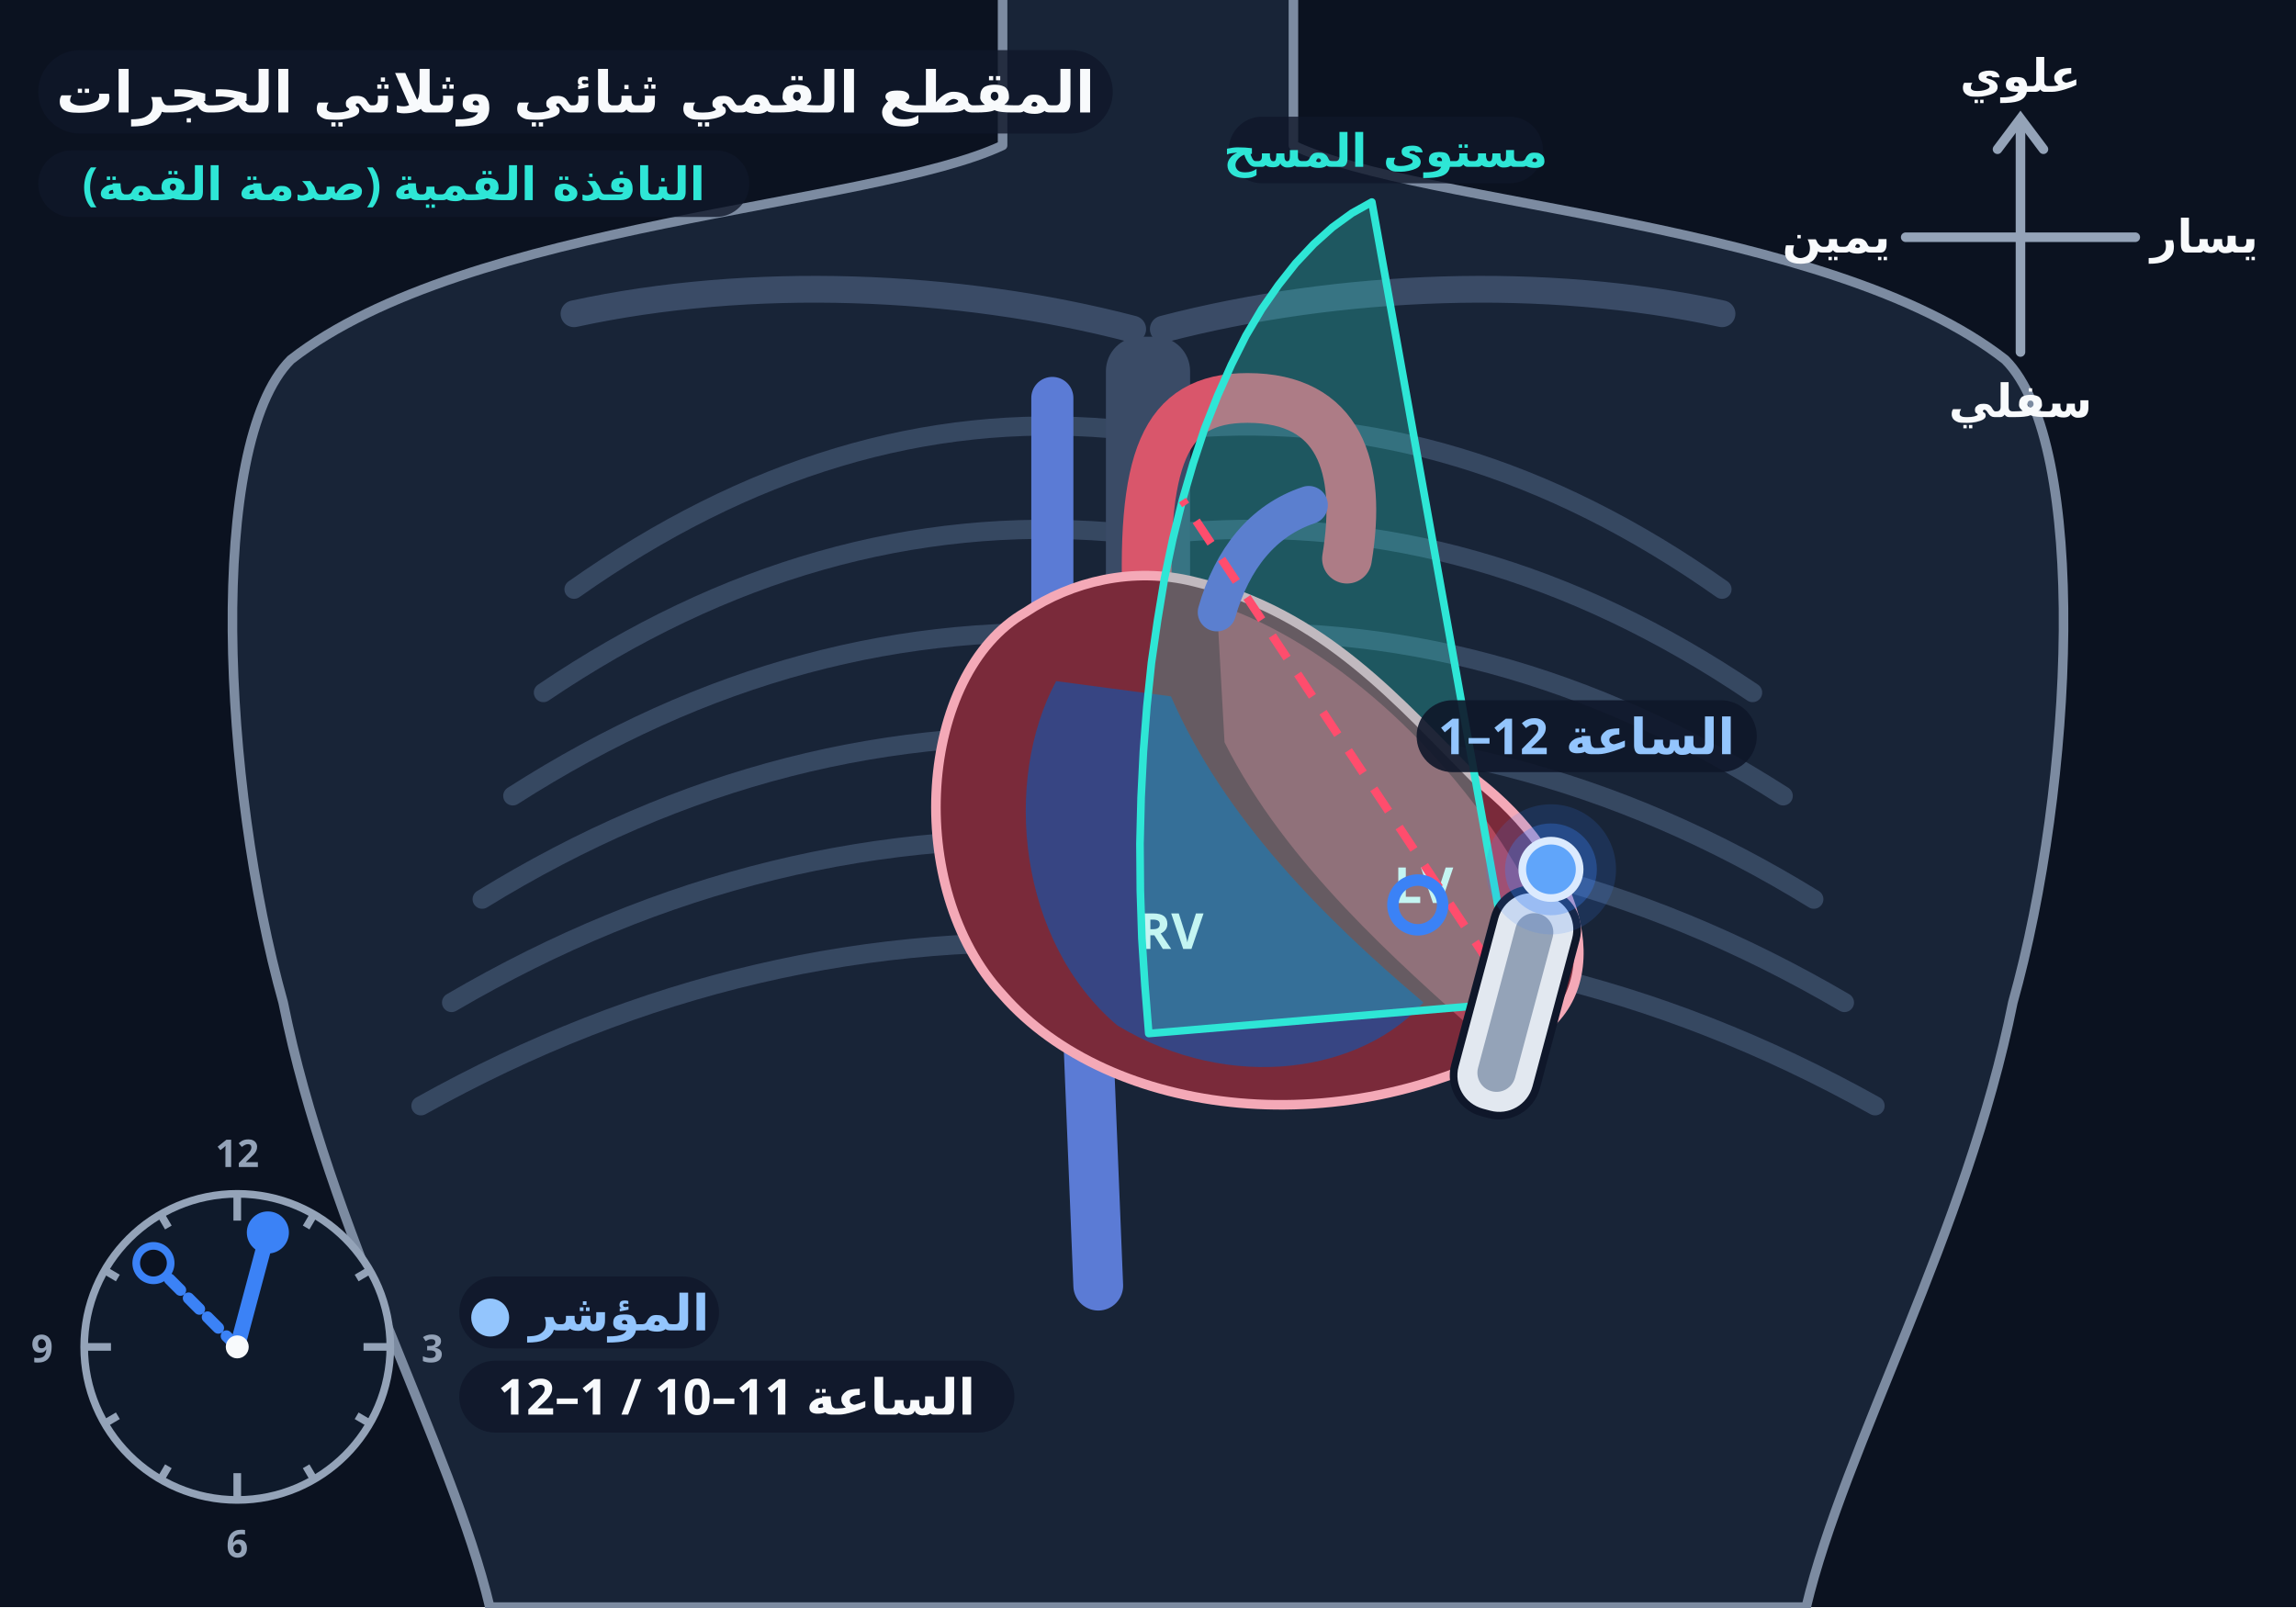
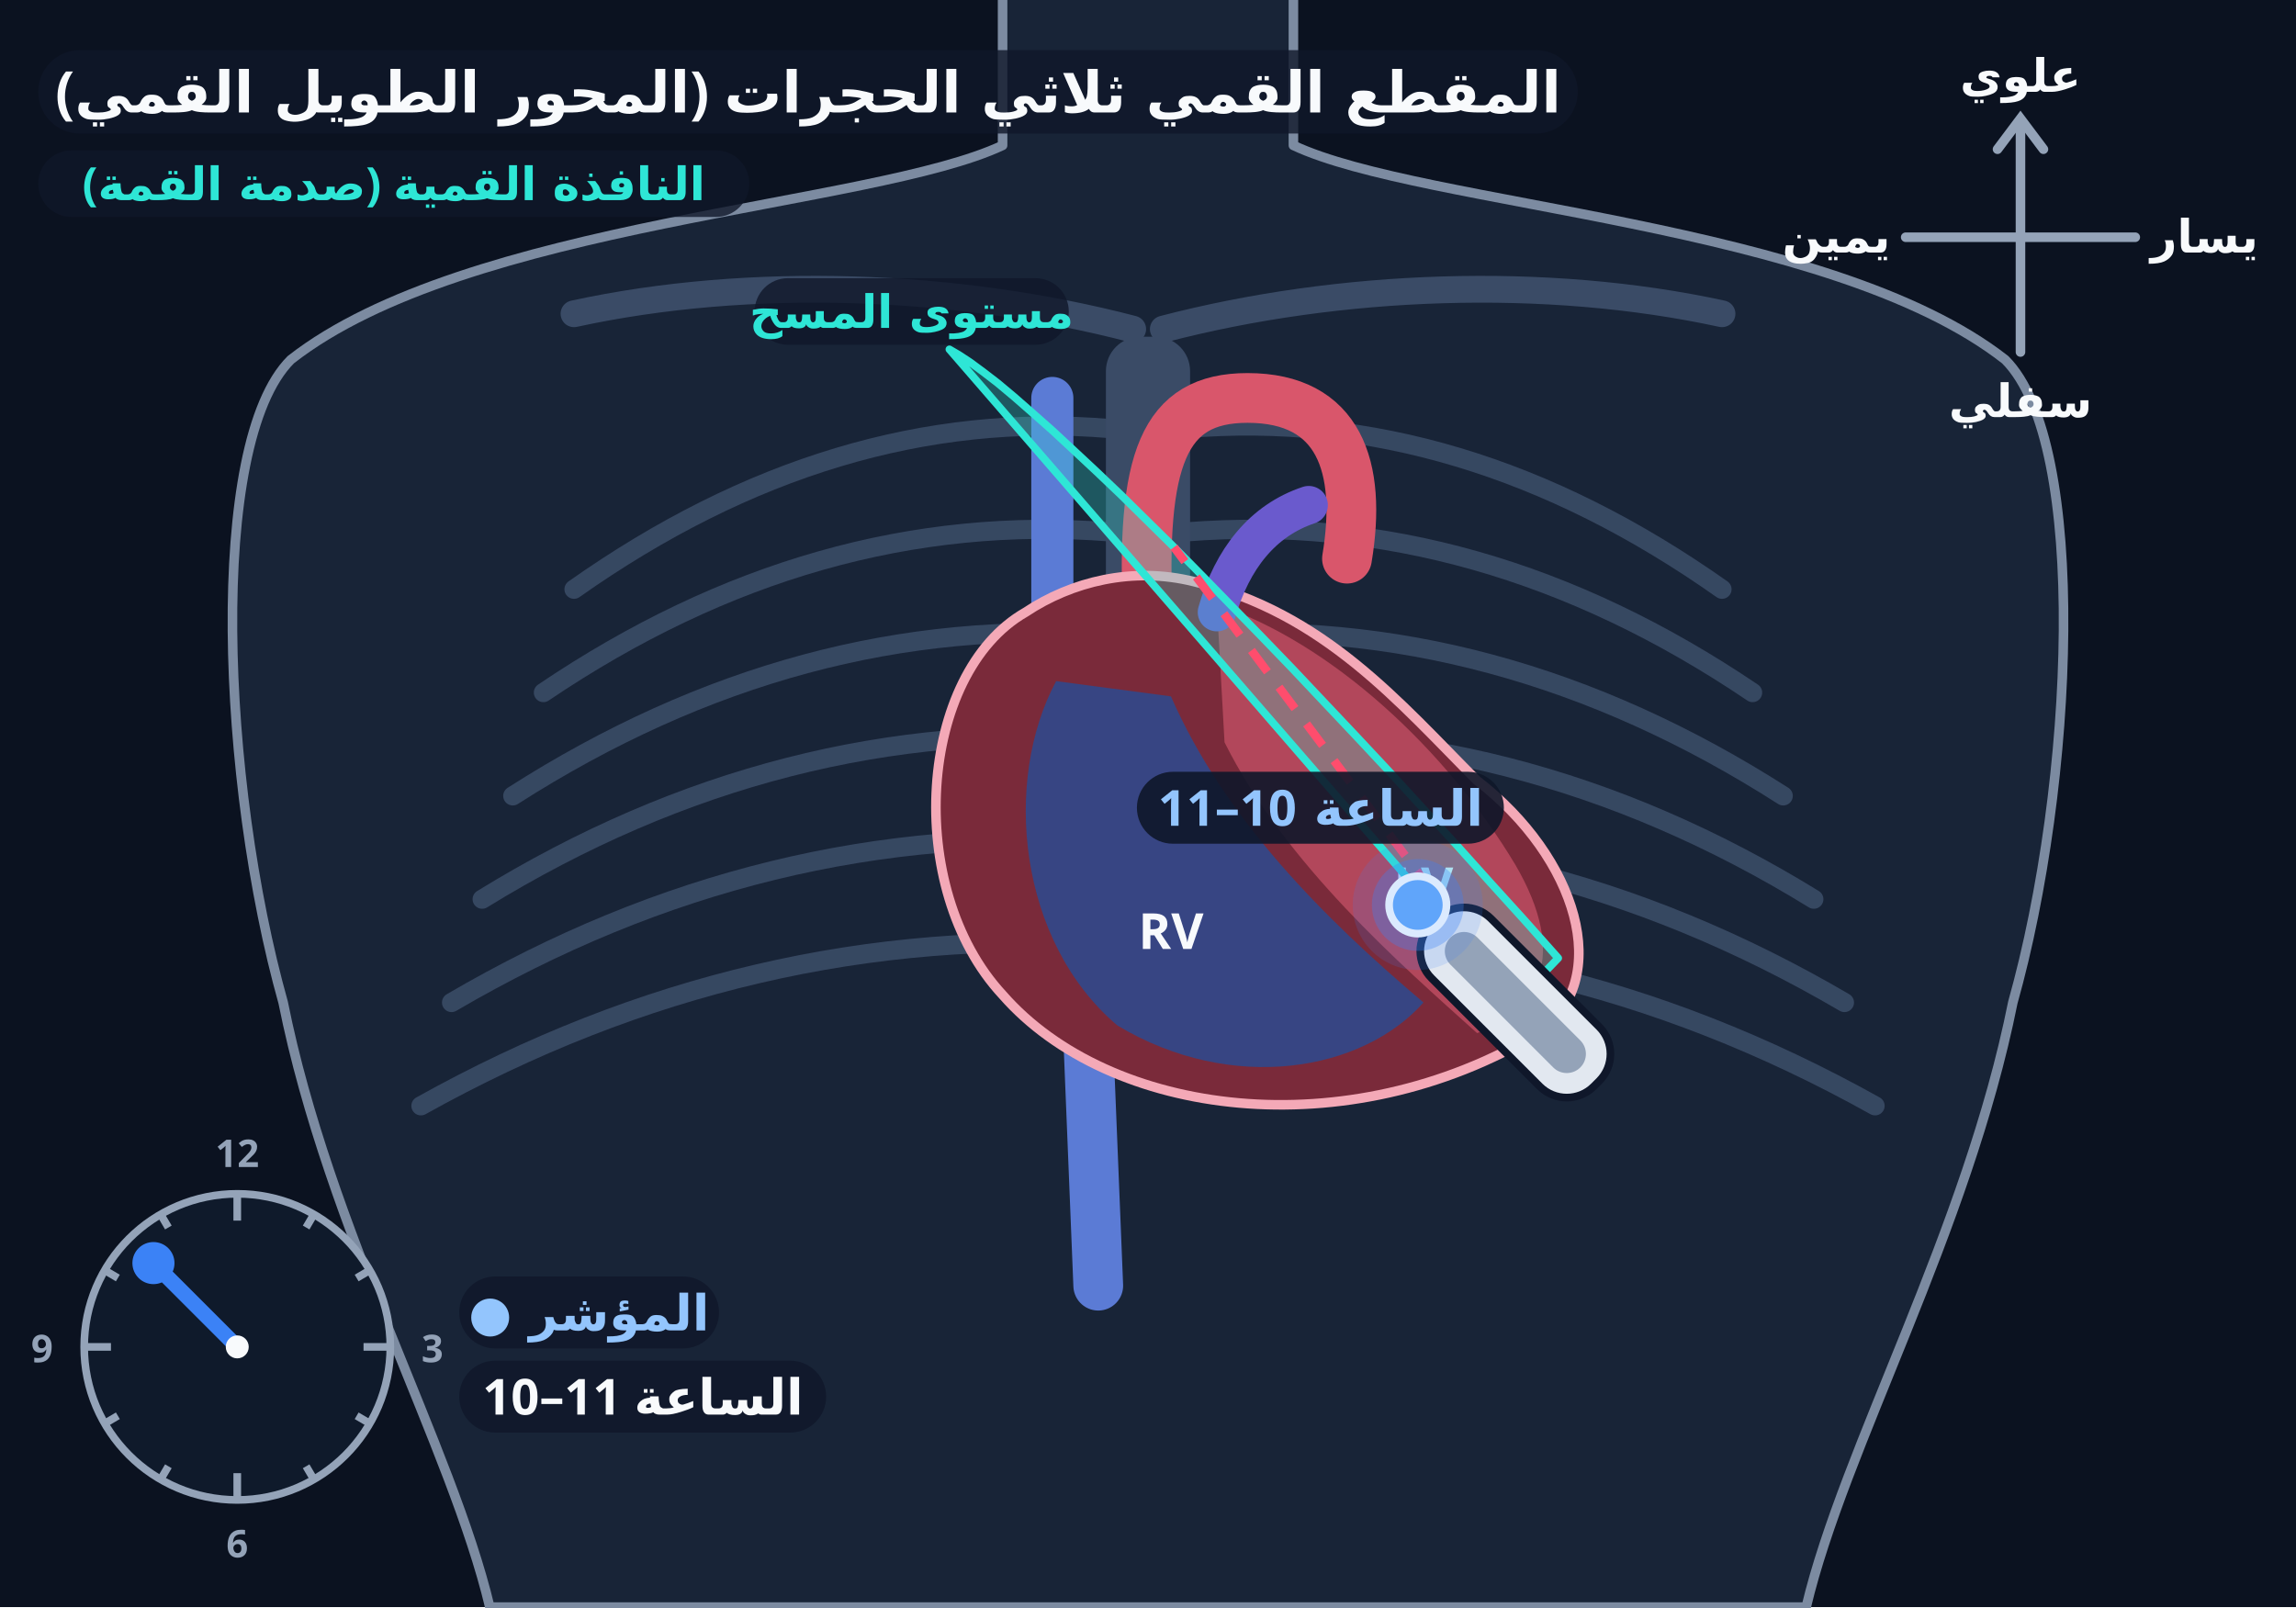
<svg xmlns="http://www.w3.org/2000/svg" width="600" height="420" viewBox="0 0 600 420">
  <rect width="600" height="420" fill="#0B1220" />
  <path d="M 262 0 L 262 38 C 228 54 122 58 76 94 C 54 116 58 205 74 262 C 86 322 118 378 128 420            L 472 420 C 482 378 514 322 526 262 C 542 205 546 116 524 94 C 478 58 372 54 338 38 L 338 0" fill="#182437" stroke="#7C8BA1" stroke-width="2.5" stroke-linejoin="round" />
  <g fill="none" stroke="#3A4B66" stroke-width="5" stroke-linecap="round" opacity="0.9">
    <path d="M 290 112 Q 218 106 150 154" />
    <path d="M 310 112 Q 382 106 450 154" />
    <path d="M 290 139 Q 213 133 142 181" />
    <path d="M 310 139 Q 387 133 458 181" />
    <path d="M 290 166 Q 209 160 134 208" />
    <path d="M 310 166 Q 391 160 466 208" />
    <path d="M 290 193 Q 204 187 126 235" />
    <path d="M 310 193 Q 396 187 474 235" />
    <path d="M 290 220 Q 200 214 118 262" />
    <path d="M 310 220 Q 400 214 482 262" />
    <path d="M 290 247 Q 196 241 110 289" />
    <path d="M 310 247 Q 404 241 490 289" />
  </g>
  <path d="M 296 86 C 250 74 196 72 150 82 M 304 86 C 350 74 404 72 450 82" fill="none" stroke="#3A4B66" stroke-width="7" stroke-linecap="round" />
  <rect x="289" y="88" width="22" height="156" rx="9" fill="#3A4B66" />
  <path d="M 291 242 L 309 242 L 300 262 Z" fill="#3A4B66" />
  <path d="M 275 158 L 275 104" stroke="#5B7BD5" stroke-width="11" stroke-linecap="round" fill="none" />
  <path d="M 284 262 L 287 336" stroke="#5B7BD5" stroke-width="13" stroke-linecap="round" fill="none" />
  <path d="M 300 162 C 298 120 304 104 326 104 C 350 104 356 122 352 146" stroke="#D9566B" stroke-width="13" stroke-linecap="round" fill="none" />
  <path d="M 268 160 C 240 176 236 232 262 260 C 290 292 352 300 402 270 C 422 256 412 224 386 204            C 366 184 346 160 312 152 C 296 148 280 152 268 160 Z" fill="#7A2A3A" stroke="#F4A9B7" stroke-width="2.5" />
  <path d="M 276 178 C 262 204 266 246 292 268 C 322 286 356 280 372 262 C 346 240 320 214 306 182 Z" fill="#2B4A8F" opacity="0.85" />
  <path d="M 318 158 C 348 168 378 196 396 226 C 410 250 402 264 386 270 C 366 252 336 226 320 194 Z" fill="#B84A5E" opacity="0.9" />
  <path d="M 318 160 C 322 146 330 136 342 132" stroke="#6A5ACD" stroke-width="10" stroke-linecap="round" fill="none" />
  <g font-family="sans-serif" font-weight="700" font-size="13" fill="#F8FAFC" text-anchor="middle">
    <text x="306" y="248">RV</text>
    <text x="372" y="236">LV</text>
  </g>
-   <path d="M 396.0 262.0 L 300.2 270.1 L 299.2 257.6 L 298.4 245.2 L 298.0 232.8 L 297.9 220.5 L 298.2 208.4 L 298.8 196.4 L 299.7 184.7 L 300.9 173.2 L 302.5 162.1 L 304.3 151.2 L 306.5 140.8 L 309.0 130.7 L 311.8 121.1 L 314.8 112.0 L 318.2 103.4 L 321.8 95.3 L 325.6 87.7 L 329.7 80.8 L 334.1 74.5 L 338.6 68.8 L 343.3 63.8 L 348.2 59.4 L 353.3 55.7 L 358.5 52.8 Z" fill="#2EE6D6" fill-opacity="0.26" stroke="#2EE6D6" stroke-width="2" stroke-linejoin="round" />
-   <path d="M 396.0 262.0 L 309.0 130.7" stroke="#FF4D6D" stroke-width="2.2" stroke-dasharray="7 5" fill="none" />
-   <rect x="321.1" y="30.5" width="82.1" height="17.4" rx="8.7" fill="#0F172A" fill-opacity="0.8" />
-   <text x="362.1" y="43.6" font-family="sans-serif" font-weight="700" font-size="12" fill="#2EE6D6" text-anchor="middle">مستوى المسح</text>
-   <g transform="translate(396 262) rotate(-75.0)">
+   <path d="M 396.0 262.0 L 407.2 250.4 L 398.3 240.4 L 389.4 230.6 L 380.6 220.8 L 371.8 211.2 L 363.1 201.7 L 354.5 192.5 L 346.0 183.5 L 337.7 174.7 L 329.6 166.3 L 321.7 158.2 L 314.1 150.4 L 306.8 143.0 L 299.7 136.0 L 293.0 129.4 L 286.6 123.3 L 280.6 117.7 L 275.0 112.5 L 269.8 107.9 L 265.0 103.7 L 260.7 100.1 L 256.8 97.1 L 253.4 94.6 L 250.5 92.7 L 248.1 91.3 Z" fill="#2EE6D6" fill-opacity="0.26" stroke="#2EE6D6" stroke-width="2" stroke-linejoin="round" />
+   <path d="M 396.0 262.0 L 306.8 143.0" stroke="#FF4D6D" stroke-width="2.2" stroke-dasharray="7 5" fill="none" />
+   <rect x="197.2" y="72.7" width="82.1" height="17.4" rx="8.7" fill="#0F172A" fill-opacity="0.8" />
+   <text x="238.2" y="85.7" font-family="sans-serif" font-weight="700" font-size="12" fill="#2EE6D6" text-anchor="middle">مستوى المسح</text>
+   <g transform="translate(396 262) rotate(-135.0)">
    <rect x="-30" y="-11" width="60" height="22" rx="10" fill="#E2E8F0" stroke="#0F172A" stroke-width="2" />
    <rect x="-24" y="-5" width="48" height="10" rx="5" fill="#94A3B8" />
  </g>
-   <circle cx="405.3" cy="227.2" r="17" fill="#3B82F6" fill-opacity="0.16" />
-   <circle cx="405.3" cy="227.2" r="12" fill="#3B82F6" fill-opacity="0.32" />
-   <circle cx="405.3" cy="227.2" r="7.5" fill="#60A5FA" stroke="#DBEAFE" stroke-width="2" />
-   <rect x="370.2" y="183.0" width="88.9" height="18.8" rx="9.4" fill="#0F172A" fill-opacity="0.9" />
-   <text x="414.6" y="197.1" font-family="sans-serif" font-weight="700" font-size="13" fill="#93C5FD" text-anchor="middle">الساعة 12–1</text>
-   <circle cx="370.5" cy="236.5" r="6.5" fill="none" stroke="#3B82F6" stroke-width="3" />
+   <circle cx="370.5" cy="236.5" r="17" fill="#3B82F6" fill-opacity="0.16" />
+   <circle cx="370.5" cy="236.5" r="12" fill="#3B82F6" fill-opacity="0.32" />
+   <circle cx="370.5" cy="236.5" r="7.5" fill="#60A5FA" stroke="#DBEAFE" stroke-width="2" />
+   <rect x="297.1" y="201.7" width="95.9" height="18.8" rx="9.4" fill="#0F172A" fill-opacity="0.9" />
+   <text x="345.1" y="215.8" font-family="sans-serif" font-weight="700" font-size="13" fill="#93C5FD" text-anchor="middle">الساعة 10–11</text>
  <g stroke="#94A3B8" stroke-width="2.5" fill="none" stroke-linecap="round">
    <path d="M 528 32 L 528 92 M 498 62 L 558 62" />
    <path d="M 522 39 L 528 31 L 534 39" />
  </g>
  <g font-family="sans-serif" font-size="12" font-weight="700" fill="#F8FAFC" text-anchor="middle">
    <text x="528" y="24">علوي</text>
    <text x="528" y="109">سفلي</text>
    <text x="494" y="66" text-anchor="end">يمين</text>
    <text x="562" y="66" text-anchor="start">يسار</text>
  </g>
  <circle cx="62" cy="352" r="40" fill="#0F1A2B" stroke="#94A3B8" stroke-width="2" />
  <g stroke="#94A3B8" stroke-width="2">
    <path d="M 62.0 319.0 L 62.0 312.0" />
    <path d="M 80.0 320.8 L 82.0 317.4" />
    <path d="M 93.2 334.0 L 96.6 332.0" />
    <path d="M 95.0 352.0 L 102.0 352.0" />
    <path d="M 93.2 370.0 L 96.6 372.0" />
    <path d="M 80.0 383.2 L 82.0 386.6" />
    <path d="M 62.0 385.0 L 62.0 392.0" />
    <path d="M 44.0 383.2 L 42.0 386.6" />
    <path d="M 30.8 370.0 L 27.4 372.0" />
    <path d="M 29.0 352.0 L 22.0 352.0" />
    <path d="M 30.8 334.0 L 27.4 332.0" />
    <path d="M 44.0 320.8 L 42.0 317.4" />
  </g>
-   <path d="M 62 352 L 70.0 322.1" stroke="#3B82F6" stroke-width="4" stroke-linecap="round" />
-   <circle cx="70.0" cy="322.1" r="4.5" fill="#3B82F6" stroke="#3B82F6" stroke-width="2" />
-   <path d="M 62 352 L 40.1 330.1" stroke="#3B82F6" stroke-width="3" stroke-linecap="round" stroke-dasharray="4 3" />
-   <circle cx="40.1" cy="330.1" r="4.5" fill="#0B1220" stroke="#3B82F6" stroke-width="2" />
+   <path d="M 62 352 L 40.1 330.1" stroke="#3B82F6" stroke-width="4" stroke-linecap="round" />
+   <circle cx="40.1" cy="330.1" r="4.5" fill="#3B82F6" stroke="#3B82F6" stroke-width="2" />
  <circle cx="62" cy="352" r="3" fill="#F8FAFC" />
  <g font-family="sans-serif" font-size="10" font-weight="700" fill="#94A3B8" text-anchor="middle">
    <text x="62.0" y="305.0">12</text>
    <text x="113.0" y="356.0">3</text>
    <text x="62.0" y="407.0">6</text>
    <text x="11.0" y="356.0">9</text>
  </g>
  <rect x="120.0" y="333.6" width="67.9" height="18.8" rx="9.4" fill="#0F172A" fill-opacity="0.8" />
  <text x="153.9" y="347.7" font-family="sans-serif" font-weight="700" font-size="13" fill="#93C5FD" text-anchor="middle">● المؤشر</text>
-   <rect x="120.0" y="355.6" width="145.1" height="18.8" rx="9.4" fill="#0F172A" fill-opacity="0.8" />
-   <text x="192.5" y="369.7" font-family="sans-serif" font-weight="700" font-size="13" fill="#F8FAFC" text-anchor="middle">12–1 / 10–11 الساعة</text>
-   <rect x="10.0" y="13.1" width="280.8" height="21.8" rx="10.9" fill="#0F172A" fill-opacity="0.8" />
-   <text x="150.4" y="29.4" font-family="sans-serif" font-weight="700" font-size="15" fill="#F8FAFC" text-anchor="middle">المقطع القمي ثنائي وثلاثي الحجرات</text>
+   <rect x="120.0" y="355.6" width="95.9" height="18.8" rx="9.4" fill="#0F172A" fill-opacity="0.8" />
+   <text x="168.0" y="369.7" font-family="sans-serif" font-weight="700" font-size="13" fill="#F8FAFC" text-anchor="middle">10–11 الساعة</text>
+   <rect x="10.0" y="13.1" width="402.3" height="21.8" rx="10.9" fill="#0F172A" fill-opacity="0.8" />
+   <text x="211.2" y="29.4" font-family="sans-serif" font-weight="700" font-size="15" fill="#F8FAFC" text-anchor="middle">المقطع القمي ثلاثي الحجرات (المحور الطويل القمي)</text>
  <rect x="10.0" y="39.3" width="185.8" height="17.4" rx="8.7" fill="#0F172A" fill-opacity="0.8" />
  <text x="102.9" y="52.3" font-family="sans-serif" font-weight="700" font-size="12" fill="#2EE6D6" text-anchor="middle">النافذة القمية (صدمة القمة)</text>
</svg>
